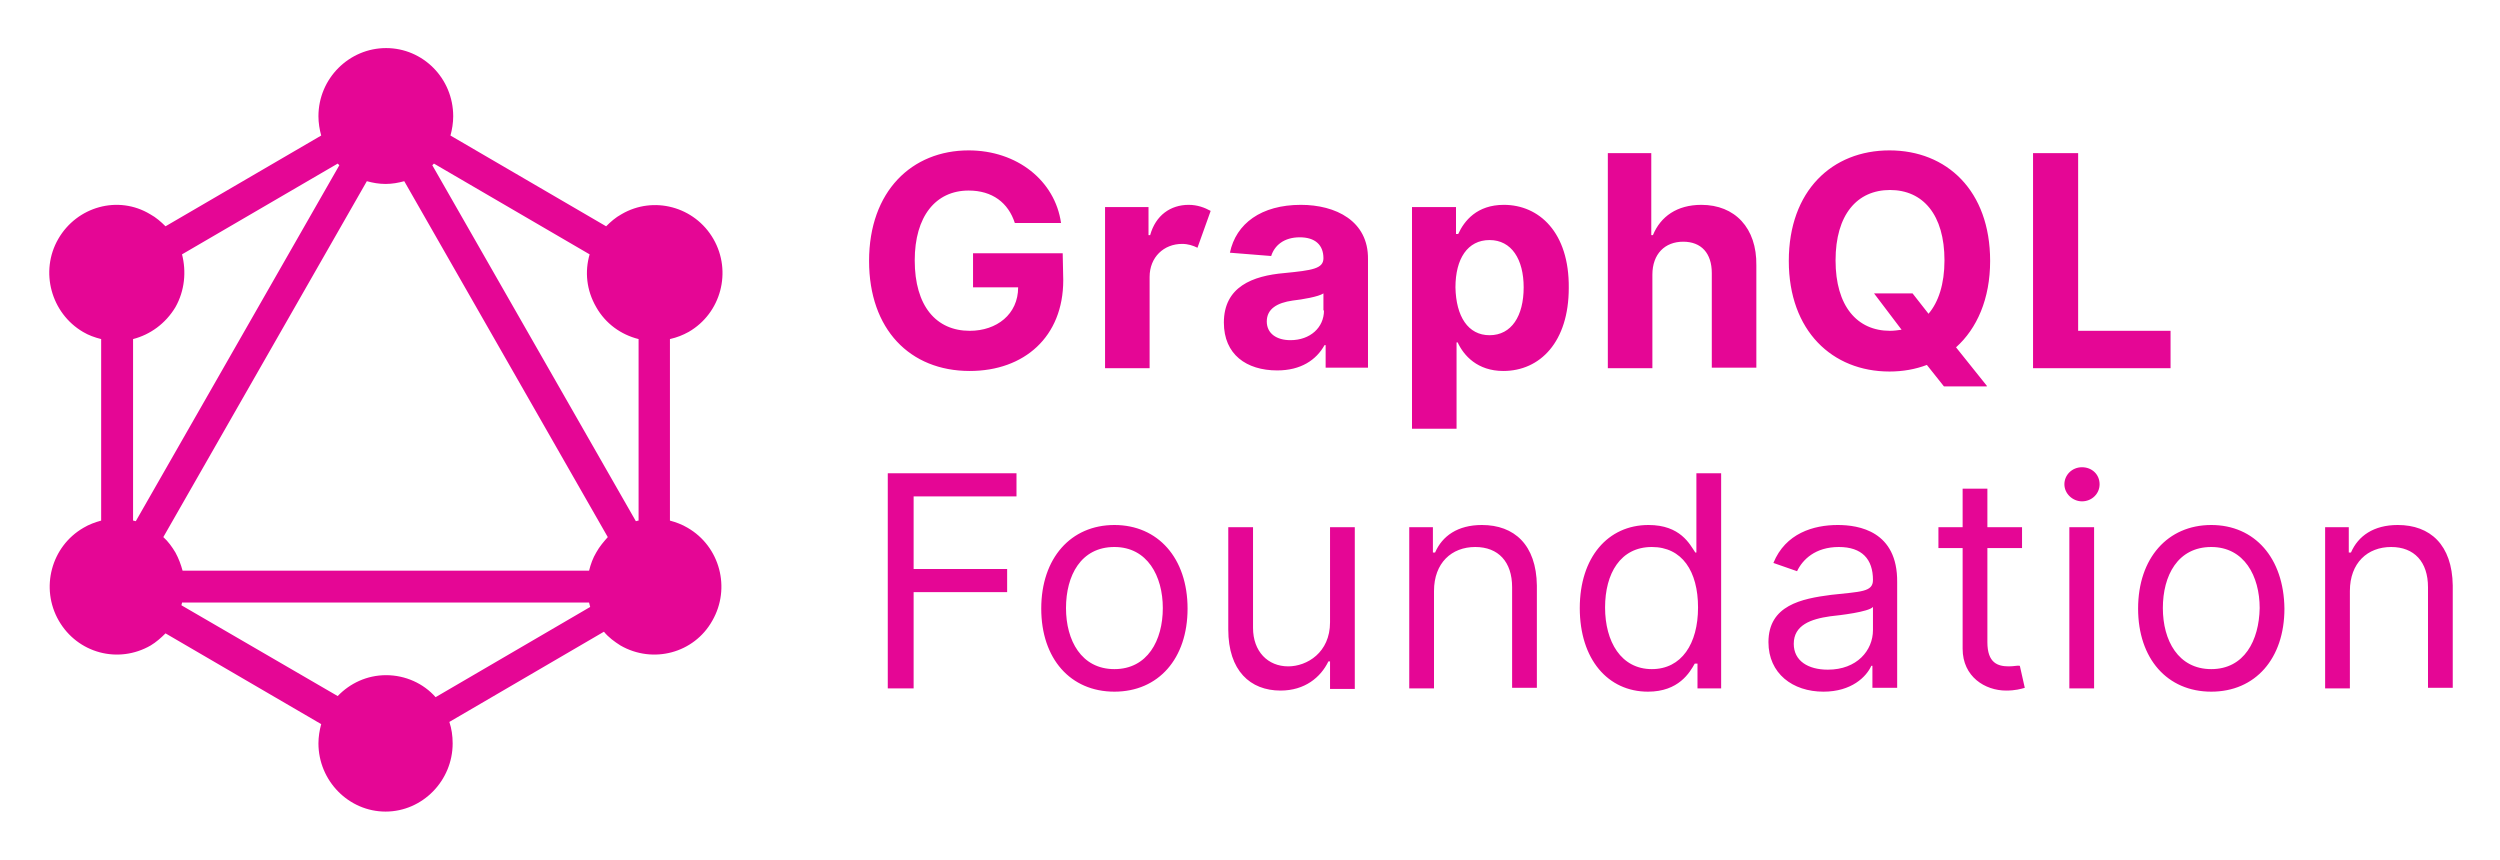
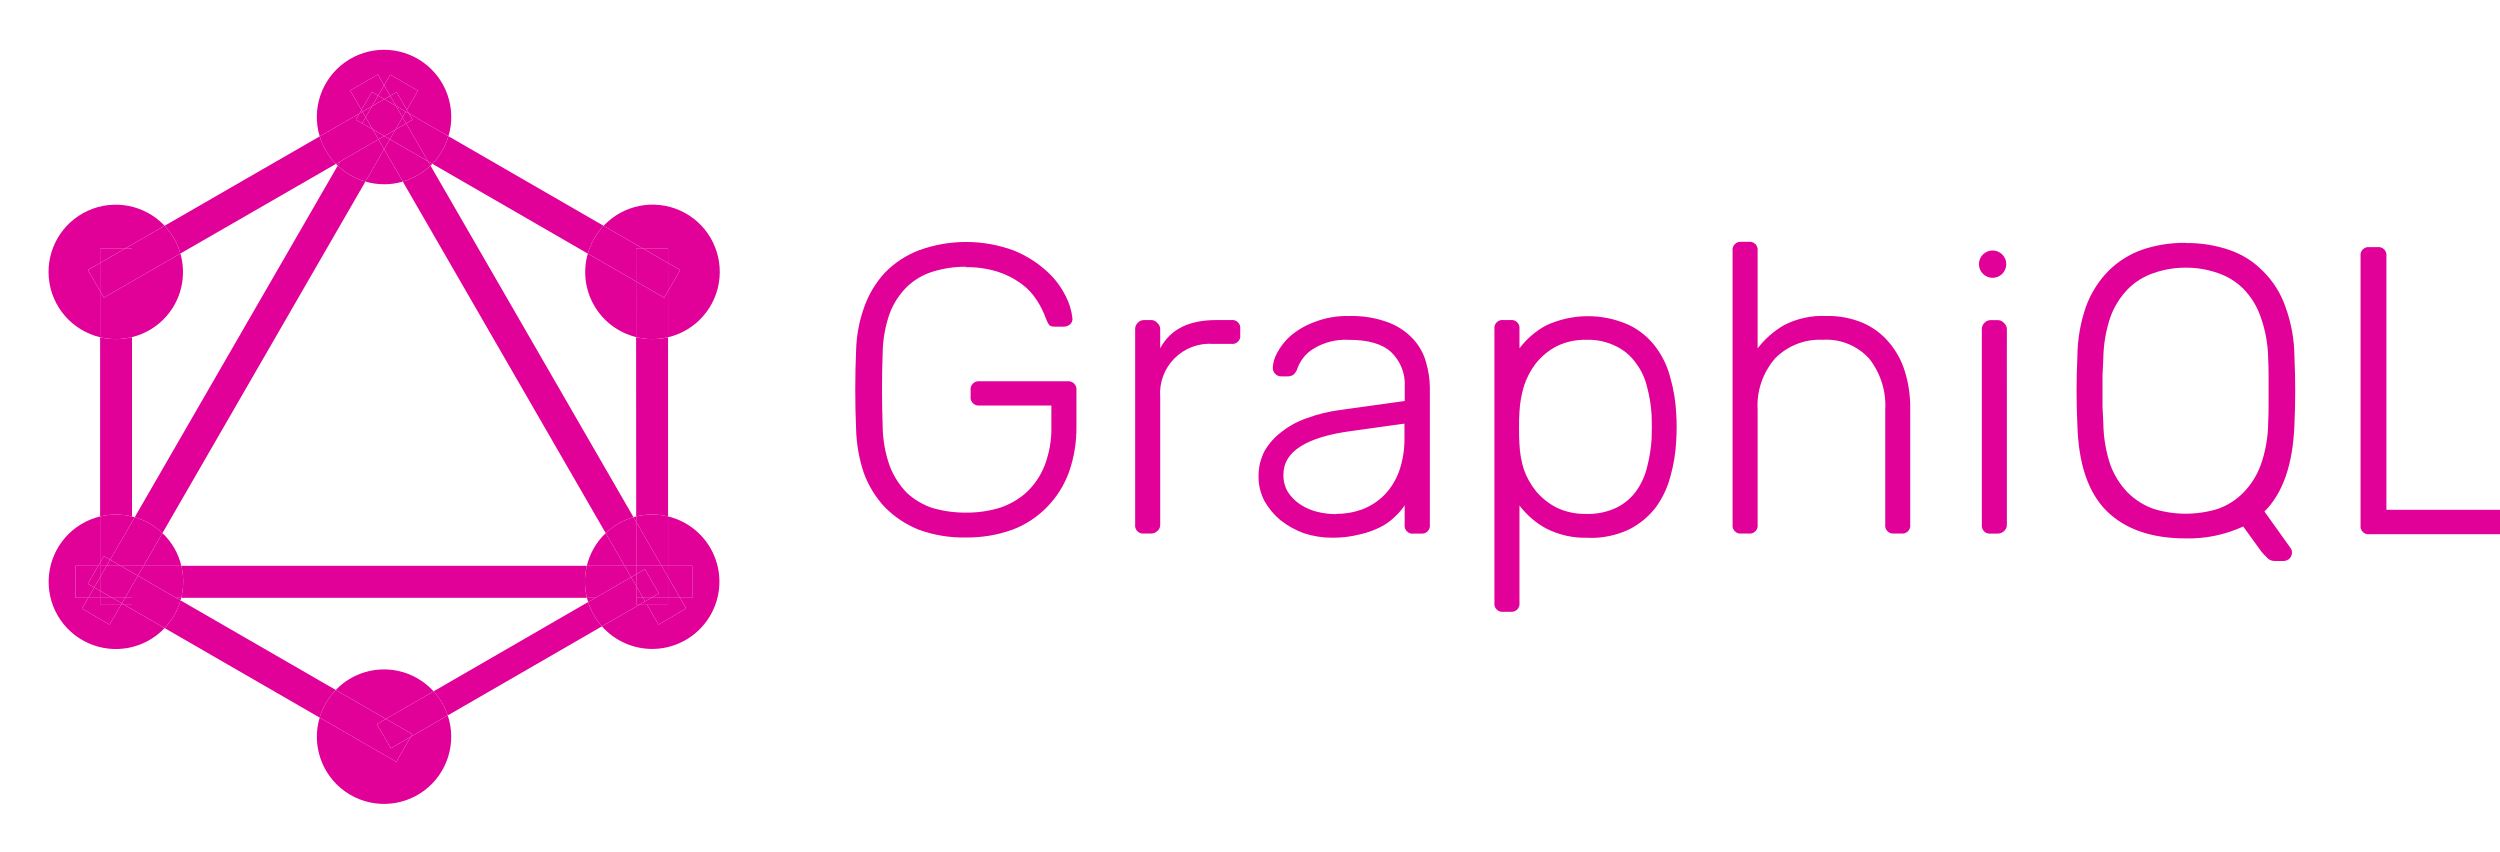
- <svg xmlns="http://www.w3.org/2000/svg" role="img" viewBox="-8.99 -8.74 454.48 156.23">
-   <style>svg {enable-background:new 0 0 436.8 138.7}</style>
-   <path fill="#e50695" d="M152.4 116.4h4.7V98.9h17v-4.2h-17V81.5h18.7v-4.2h-23.4zm41.2-29.7c-7.9 0-13.3 6-13.3 15.2 0 9.1 5.3 15.1 13.3 15.1s13.3-6 13.3-15.1c0-9.2-5.4-15.2-13.3-15.2zm0 26.2c-6 0-8.8-5.2-8.8-11.1s2.7-11.1 8.8-11.1c6 0 8.8 5.3 8.8 11.1 0 5.9-2.8 11.1-8.8 11.1zm39.2-8.5c0 5.5-4.2 8-7.6 8-3.7 0-6.4-2.7-6.4-7V87.1h-4.5v18.6c0 7.5 4 11.1 9.5 11.1 4.4 0 7.3-2.4 8.7-5.3h.3v5h4.5V87.1h-4.5v17.3zm27.6-17.7c-4.4 0-7.2 2-8.5 5h-.4v-4.6h-4.3v29.3h4.5V98.7c0-5.1 3.2-8 7.5-8 4.2 0 6.7 2.7 6.7 7.3v18.3h4.5V97.7c-.1-7.4-4.1-11-10-11zm39.2 5h-.4c-1-1.5-2.7-5-8.5-5-7.4 0-12.5 5.9-12.5 15.1 0 9.3 5.1 15.2 12.4 15.2 5.6 0 7.6-3.5 8.5-5.1h.5v4.5h4.3V77.3h-4.5v14.4h.2zm-8.3 21.2c-5.6 0-8.5-5-8.5-11.2s2.8-11 8.5-11c5.5 0 8.4 4.4 8.4 11s-3 11.2-8.4 11.2zm33.8-26.2c-4.4 0-9.5 1.5-11.7 6.9l4.3 1.5c1-2.1 3.3-4.4 7.6-4.4 4.2 0 6.2 2.2 6.2 6 0 2.2-2.2 2.1-7.6 2.7-5.4.7-11.4 1.9-11.4 8.6 0 5.7 4.4 9 10 9 5.1 0 7.8-2.7 8.7-4.7h.2v4h4.5V97.1c.1-9.3-7-10.4-10.8-10.4zm6.4 19.1c0 3.7-2.9 7.2-8.2 7.2-3.6 0-6.2-1.6-6.2-4.7 0-3.4 3.1-4.5 6.6-5 1.9-.2 7-.8 7.8-1.7v4.2zm24.7 6.6c-2 0-3.9-.6-3.9-4.4V90.9h6.3v-3.8h-6.3v-7h-4.5v7h-4.4v3.8h4.4v18.3c0 5.1 4.1 7.6 7.9 7.6 1.7 0 2.7-.3 3.4-.5l-.9-4c-.4-.1-1 .1-2 .1zm11-25.3h4.5v29.3h-4.5zm2.3-10.9c-1.8 0-3.2 1.4-3.2 3.1s1.5 3.1 3.2 3.1c1.8 0 3.2-1.4 3.2-3.1 0-1.8-1.4-3.1-3.2-3.1zM393 86.7c-7.9 0-13.3 6-13.3 15.2 0 9.1 5.3 15.1 13.3 15.1s13.3-6 13.3-15.1c-.1-9.2-5.4-15.2-13.3-15.2zm0 26.2c-6 0-8.8-5.2-8.8-11.1s2.7-11.1 8.8-11.1c6 0 8.8 5.3 8.8 11.1-.1 5.9-2.8 11.1-8.8 11.1zm33.9-26.2c-4.4 0-7.2 2-8.5 5h-.4v-4.6h-4.3v29.3h4.5V98.7c0-5.1 3.2-8 7.5-8 4.2 0 6.7 2.7 6.7 7.3v18.3h4.5V97.7c-.1-7.4-4.1-11-10-11zM184.2 37.3h-16.3v6.2h8.2c0 4.9-3.9 7.9-8.8 7.9-6.1 0-10-4.5-10-12.8 0-8 3.8-12.7 9.8-12.7 4.3 0 7.2 2.2 8.4 5.9h8.4c-1.1-7.7-8-13.2-16.8-13.2-10.3 0-18.1 7.4-18.1 20.1 0 12.4 7.4 20 18.3 20 9.9 0 17-6.2 17-16.5l-.1-4.9zm15.9-3.3h-.3v-5.1h-7.9v29.3h8.1V41.6c0-3.6 2.6-6 5.9-6 1.1 0 2 .3 2.8.7l2.4-6.7c-1.1-.6-2.4-1.1-4-1.1-3.3 0-6 1.9-7 5.5zm27.4-5.5c-7.2 0-11.8 3.4-12.9 8.7l7.5.6c.6-1.9 2.3-3.4 5.2-3.4 2.8 0 4.3 1.4 4.3 3.8 0 1.9-2 2.2-7.1 2.7-5.8.5-11 2.5-11 9 0 5.8 4.1 8.7 9.7 8.7 4.3 0 7.1-1.9 8.6-4.6h.2v4.1h7.7V38.4c.1-7-5.9-9.9-12.2-9.9zm4.2 19.2c0 3.1-2.5 5.4-6.1 5.4-2.5 0-4.3-1.2-4.3-3.4 0-2.3 1.9-3.4 4.7-3.8 1.8-.2 4.7-.7 5.6-1.3v3.1h.1zm32.7-19.2c-4.9 0-7.2 2.9-8.3 5.3h-.4v-4.9h-8v40.3h8.1V53.5h.2c1.1 2.4 3.6 5.2 8.3 5.2 6.7 0 11.9-5.3 11.9-15.1.1-10.1-5.4-15.1-11.8-15.1zm-2.6 23.7c-3.9 0-6.1-3.4-6.2-8.7 0-5.2 2.2-8.6 6.2-8.6s6.2 3.5 6.2 8.6c0 5.2-2.2 8.7-6.2 8.7zm38.5-23.7c-4.4 0-7.4 2.1-8.8 5.5h-.3V19.1h-7.9v39.1h8.1v-17c0-3.8 2.3-6 5.6-6s5.2 2.1 5.2 5.7v17.2h8.1V39.5c.1-6.8-3.9-11-10-11zm51.9 32.9l-5.6-7c3.8-3.4 6.2-8.8 6.2-15.7 0-12.8-7.9-20.1-18.3-20.1s-18.3 7.3-18.3 20.1c0 12.7 7.9 20.1 18.3 20.1 2.4 0 4.7-.4 6.8-1.2l3.1 3.9h7.8v-.1zm-10.6-13.1l-2.9-3.7h-7l5 6.6c-.7.1-1.4.2-2.1.2-6 0-9.9-4.5-9.9-12.8s3.9-12.8 9.9-12.8 9.9 4.5 9.9 12.8c0 4.3-1.1 7.6-2.9 9.7zm44 3.1h-16.8V19.1h-8.2v39.1h25zm-269.4.2c5.9-3.4 7.9-11 4.5-16.9s-10.9-7.9-16.7-4.5c-1.1.6-2 1.4-2.8 2.2L72.9 15.9c.3-1.1.5-2.3.5-3.5C73.4 5.5 67.9 0 61.2 0S48.9 5.5 48.9 12.4c0 1.2.2 2.4.5 3.5L21.1 32.4c-.8-.8-1.7-1.6-2.8-2.2-5.8-3.5-13.3-1.4-16.7 4.5S.3 48.2 6.1 51.6c1 .6 2.1 1 3.3 1.3v33c-1.1.3-2.2.7-3.2 1.3-5.9 3.4-7.9 11-4.5 16.9s10.8 7.9 16.7 4.5c1-.6 1.9-1.4 2.7-2.2l28.3 16.5c-.3 1.1-.5 2.3-.5 3.5 0 6.8 5.5 12.4 12.2 12.4s12.2-5.6 12.2-12.4c0-1.4-.2-2.7-.6-3.9l28.1-16.4c.8 1 1.9 1.8 3 2.5 5.9 3.4 13.4 1.4 16.7-4.5 3.4-5.9 1.4-13.5-4.5-16.9-1-.6-2.1-1-3.2-1.3v-33c1.3-.3 2.3-.7 3.4-1.3zM15.7 86c-.2 0-.3-.1-.5-.1v-33c3.1-.8 5.9-2.8 7.7-5.8 1.7-3 2-6.5 1.2-9.6L52.4 21l.3.3-37 64.7zm54.5 32c-2.2-2.5-5.5-4-9-4s-6.6 1.5-8.8 3.8L24 101.3c0-.2.1-.3.1-.5h74c.1.3.1.5.2.8L70.2 118zm29.2-26.3c-.6 1-1 2.1-1.3 3.3H24.2c-.3-1.1-.7-2.2-1.3-3.3-.6-1-1.3-2-2.2-2.8l37-64.7c1.1.3 2.2.5 3.4.5s2.3-.2 3.4-.5l37 64.7c-.7.8-1.5 1.7-2.1 2.8zm7.7-5.8c-.2 0-.3.1-.5.1l-37-64.7.3-.3 28.3 16.5c-.9 3.1-.6 6.5 1.2 9.6 1.7 3 4.5 5 7.7 5.8v33z" />
+ <svg xmlns="http://www.w3.org/2000/svg" role="img" viewBox="7.16 -2.09 277.94 94.69">
+   <defs>
+     <style>.cls-2{fill:#e10098}</style>
+   </defs>
+   <path fill="none" d="M49.856 18.4l-.002-.004a7.442 7.442 0 0 1-2.07-.298L25.22 57.18a7.31 7.31 0 0 1 2.1 3.634h45.085a7.383 7.383 0 0 1 2.095-3.633L51.943 18.1a7.476 7.476 0 0 1-2.087.3zm99.989 32.261a3.677 3.677 0 0 0 .504 1.963 4.93 4.93 0 0 0 1.37 1.369 6.058 6.058 0 0 0 1.873.816 8.612 8.612 0 0 0 2.102.257l-.012-.021a8.394 8.394 0 0 0 2.92-.505 6.961 6.961 0 0 0 2.465-1.597 7.382 7.382 0 0 0 1.64-2.647 10.687 10.687 0 0 0 .596-3.74v-1.549l-5.885.817q-7.573 1.025-7.573 4.837zM73.218 31.878a7.458 7.458 0 0 1-.707-5.775l-17.286-9.98c-.03.03-.055.062-.084.092-.039.038-.081.07-.12.108l22.566 39.084a7.64 7.64 0 0 1 .304-.08l-.01-19.941a7.453 7.453 0 0 1-4.663-3.508zm115.829 6.416a5.69 5.69 0 0 0-2.19-1.874 6.827 6.827 0 0 0-3.332-.73 7 7 0 0 0-3.331.73 7.244 7.244 0 0 0-2.306 1.917 8.539 8.539 0 0 0-1.321 2.553 12.49 12.49 0 0 0-.48 2.83v.007q-.049.684-.049 1.777t.048 1.778a10.828 10.828 0 0 0 .48 2.786 8.171 8.171 0 0 0 1.37 2.464 7.468 7.468 0 0 0 2.306 1.826 7.272 7.272 0 0 0 3.283.685 7.195 7.195 0 0 0 3.332-.685 5.883 5.883 0 0 0 2.19-1.826 7.536 7.536 0 0 0 1.23-2.69 16.212 16.212 0 0 0 .505-3.194q.048-1.28 0-2.556a15.096 15.096 0 0 0-.505-3.151 6.993 6.993 0 0 0-1.23-2.647zM27.308 64.37c-.024.096-.05.191-.077.287l17.258 9.962a7.443 7.443 0 0 1 10.874.152l17.186-9.93a7.477 7.477 0 0 1-.136-.472zm230.619-31.76a8.362 8.362 0 0 0-1.917-3.152 7.252 7.252 0 0 0-2.875-1.777 10.458 10.458 0 0 0-3.552-.592 10.62 10.62 0 0 0-3.553.592 7.26 7.26 0 0 0-2.875 1.777 8.83 8.83 0 0 0-1.962 3.152 15.17 15.17 0 0 0-.776 4.563l-.091 1.917v3.42q.048.865.09 1.874a15.362 15.362 0 0 0 .777 4.612 8.908 8.908 0 0 0 1.916 3.074 7.745 7.745 0 0 0 2.875 1.826 12.145 12.145 0 0 0 7.197 0 7.35 7.35 0 0 0 2.83-1.826 8.44 8.44 0 0 0 1.916-3.074 14.279 14.279 0 0 0 .817-4.612q.048-1.004.048-1.873v-3.42q0-.866-.048-1.918a14.31 14.31 0 0 0-.817-4.563zM44.707 16.326c-.067-.064-.135-.127-.2-.194l-17.294 9.966a7.467 7.467 0 0 1-.701 5.782v-.002a7.457 7.457 0 0 1-4.677 3.511v19.942q.153.037.304.08z" />
+   <path d="M44.707 16.326L22.139 55.412a7.471 7.471 0 0 1 3.08 1.768l22.565-39.082a7.455 7.455 0 0 1-3.077-1.772zm91.44 20.32v-.004l-.003.004h.003zM125.809 40.3h-9.735a.897.897 0 0 0-1.004 1.025v.641a.897.897 0 0 0 1.004 1.026h7.974v2.33a11.513 11.513 0 0 1-.73 4.29 8.188 8.188 0 0 1-2.013 3.014 8.309 8.309 0 0 1-2.966 1.73 12.36 12.36 0 0 1-3.74.545 13.05 13.05 0 0 1-3.74-.505 7.816 7.816 0 0 1-2.875-1.69 8.83 8.83 0 0 1-1.917-3.013 13.684 13.684 0 0 1-.776-4.354q-.144-4.132 0-8.215a13.854 13.854 0 0 1 .776-4.355 8.339 8.339 0 0 1 1.917-2.966 7.107 7.107 0 0 1 2.875-1.691 12.14 12.14 0 0 1 3.74-.545l-.101.048a11.336 11.336 0 0 1 3.586.504 9.167 9.167 0 0 1 2.601 1.321 6.647 6.647 0 0 1 1.73 1.826 9.92 9.92 0 0 1 1.025 2.048 3.43 3.43 0 0 0 .36.73.827.827 0 0 0 .594.18h1.004a1.024 1.024 0 0 0 .73-.256.756.756 0 0 0 .257-.685 6.783 6.783 0 0 0-.73-2.419 9.209 9.209 0 0 0-2.102-2.786 12.308 12.308 0 0 0-3.65-2.306 15.293 15.293 0 0 0-10.54-.048 10.454 10.454 0 0 0-3.788 2.465 11.032 11.032 0 0 0-2.326 3.833 15.33 15.33 0 0 0-.912 4.883q-.092 2.03-.092 4.336 0 2.287.092 4.335a16.63 16.63 0 0 0 .864 4.93 11.14 11.14 0 0 0 2.326 3.785 11.027 11.027 0 0 0 3.787 2.51 14.358 14.358 0 0 0 5.2.864 14.728 14.728 0 0 0 5.2-.864 10.538 10.538 0 0 0 3.885-2.556 10.854 10.854 0 0 0 2.419-3.884 14.805 14.805 0 0 0 .816-5.02v-4.016a.907.907 0 0 0-1.025-1.026zm38.539-4.608a7.126 7.126 0 0 0-2.786-1.916 11.51 11.51 0 0 0-4.427-.73 9.848 9.848 0 0 0-3.884.684 8.758 8.758 0 0 0-2.647 1.55 6.692 6.692 0 0 0-1.46 1.873 3.748 3.748 0 0 0-.48 1.597.942.942 0 0 0 1.003 1.004h.642a1.09 1.09 0 0 0 .64-.18 1.57 1.57 0 0 0 .481-.776 4.224 4.224 0 0 1 1.73-2.102 6.786 6.786 0 0 1 3.97-1.004q3.238 0 4.698 1.37a4.918 4.918 0 0 1 1.506 3.833v1.597l-7.21 1.004a16.718 16.718 0 0 0-3.7.913 9.591 9.591 0 0 0-2.829 1.55 6.982 6.982 0 0 0-1.873 2.144 5.963 5.963 0 0 0-.642 2.787 5.73 5.73 0 0 0 .642 2.69 7.552 7.552 0 0 0 1.777 2.145 9.348 9.348 0 0 0 2.601 1.46 9.885 9.885 0 0 0 3.152.505 11.63 11.63 0 0 0 3.074-.366 9.674 9.674 0 0 0 2.306-.816 6.486 6.486 0 0 0 1.597-1.141 6.664 6.664 0 0 0 1.096-1.28v2.145a.887.887 0 0 0 1.004 1.004l.017-.005h.775a.887.887 0 0 0 1.004-1.004V41.032a10.032 10.032 0 0 0-.408-2.786 6.156 6.156 0 0 0-1.369-2.554zm-1.045 10.864a10.687 10.687 0 0 1-.596 3.74 7.382 7.382 0 0 1-1.64 2.647 6.961 6.961 0 0 1-2.464 1.598 8.394 8.394 0 0 1-2.921.504l.012.022a8.612 8.612 0 0 1-2.102-.257 6.058 6.058 0 0 1-1.873-.817 4.93 4.93 0 0 1-1.37-1.37 3.677 3.677 0 0 1-.504-1.962q0-3.812 7.573-4.837l5.885-.817zm53.857-10.595a7.904 7.904 0 0 0-2.875-2.145 9.843 9.843 0 0 0-4.06-.775 9.358 9.358 0 0 0-4.698 1.004 10.074 10.074 0 0 0-2.966 2.6l.005-.035V25.8a.887.887 0 0 0-1.004-1.004h-.776a.887.887 0 0 0-1.004 1.004v30.423a.887.887 0 0 0 1.004 1.004h.776a.887.887 0 0 0 1.004-1.004v-12.73a7.988 7.988 0 0 1 1.962-5.758 6.933 6.933 0 0 1 5.248-2.048 6.43 6.43 0 0 1 5.2 2.101 8.427 8.427 0 0 1 1.778 5.702v12.73a.887.887 0 0 0 1.004 1.005h.768a.887.887 0 0 0 1.005-1.004V43.263a13.38 13.38 0 0 0-.594-4.059 9.032 9.032 0 0 0-1.777-3.243zm32.389-8.873l.034.001.033-.001z" class="cls-2" />
+   <path d="M261.239 32.004a10.273 10.273 0 0 0-2.464-3.925 9.586 9.586 0 0 0-3.74-2.373 14.406 14.406 0 0 0-4.838-.776l-.033-.021a14.552 14.552 0 0 0-4.884.776 10.073 10.073 0 0 0-3.74 2.373 11.087 11.087 0 0 0-2.464 3.925 17.228 17.228 0 0 0-.96 5.524q-.092 2.056-.092 3.834 0 1.784.091 3.833.185 6.478 3.243 9.536 3.101 3.058 8.806 3.058a14.503 14.503 0 0 0 6.389-1.326l2.013 2.786q.233.281.593.641a1.115 1.115 0 0 0 .865.409h1.033a.936.936 0 0 0 .915-.916.748.748 0 0 0-.048-.319q-.044-.089-.092-.18l-2.92-4.083q3.074-3.058 3.331-9.584.091-2.056.091-3.834 0-1.785-.09-3.833a16.43 16.43 0 0 0-1.005-5.525zm-1.866 9.358v1.73q0 .87-.048 1.873a14.279 14.279 0 0 1-.817 4.612 8.44 8.44 0 0 1-1.917 3.074 7.35 7.35 0 0 1-2.83 1.826 12.145 12.145 0 0 1-7.196 0 7.745 7.745 0 0 1-2.875-1.826 8.908 8.908 0 0 1-1.916-3.074 15.362 15.362 0 0 1-.776-4.612q-.043-1.009-.091-1.873v-3.42q.043-.892.09-1.918a15.17 15.17 0 0 1 .777-4.563 8.83 8.83 0 0 1 1.962-3.152 7.26 7.26 0 0 1 2.875-1.777 10.62 10.62 0 0 1 3.553-.592l-.034-.001h.067l-.033.001a10.458 10.458 0 0 1 3.552.592 7.252 7.252 0 0 1 2.875 1.777 8.362 8.362 0 0 1 1.917 3.152 14.31 14.31 0 0 1 .817 4.563q.048 1.052.048 1.917v1.691zm-115.331-7.867h-1.691q-4.563 0-6.204 3.147v.004h-.003l.003-.004v-2.098a.913.913 0 0 0-.32-.73.87.87 0 0 0-.73-.32h-.73a.913.913 0 0 0-.73.32.939.939 0 0 0-.274.73V56.22a.887.887 0 0 0 1.004 1.005h.73a.987.987 0 0 0 .73-.274.871.871 0 0 0 .32-.73V42.076a5.513 5.513 0 0 1 5.932-5.933h1.963a.887.887 0 0 0 1.004-1.004v-.641a.887.887 0 0 0-1.004-1.004zm48.832 6.461a9.594 9.594 0 0 0-1.64-3.469 8.006 8.006 0 0 0-3.013-2.464 11.072 11.072 0 0 0-9.166.065 9.012 9.012 0 0 0-2.966 2.553v-2.145a.887.887 0 0 0-1.004-1.004h-.776a.887.887 0 0 0-1.004 1.004V64.92a.887.887 0 0 0 1.004 1.004h.776a.887.887 0 0 0 1.004-1.004V54.111a9.346 9.346 0 0 0 2.966 2.555 9.517 9.517 0 0 0 4.698 1.026v.017a9.917 9.917 0 0 0 4.468-.913 8.65 8.65 0 0 0 3.012-2.464 10.214 10.214 0 0 0 1.64-3.469 17.577 17.577 0 0 0 .642-3.97q.048-.69.048-1.506 0-.822-.048-1.506a17.325 17.325 0 0 0-.641-3.925zm-2.092 6.692a16.212 16.212 0 0 1-.505 3.194 7.536 7.536 0 0 1-1.23 2.69 5.883 5.883 0 0 1-2.19 1.826 7.195 7.195 0 0 1-3.332.685 7.272 7.272 0 0 1-3.283-.685 7.468 7.468 0 0 1-2.306-1.826 8.171 8.171 0 0 1-1.37-2.464 10.828 10.828 0 0 1-.48-2.786q-.048-.685-.048-1.778t.048-1.777v-.007a12.49 12.49 0 0 1 .48-2.83 8.539 8.539 0 0 1 1.322-2.553 7.244 7.244 0 0 1 2.306-1.917 7 7 0 0 1 3.331-.73 6.827 6.827 0 0 1 3.332.73 5.69 5.69 0 0 1 2.19 1.874 6.993 6.993 0 0 1 1.23 2.647 15.096 15.096 0 0 1 .504 3.151q.049 1.275 0 2.556zm97.431 7.939h-15.742V26.388a.887.887 0 0 0-1.004-1.004h-.865a.887.887 0 0 0-1.004 1.004v29.91a.887.887 0 0 0 1.004 1.004h17.611a.897.897 0 0 0 1.026-1.004v-.685a.907.907 0 0 0-1.026-1.026zM27.308 64.37h45.105a7.465 7.465 0 0 1-.009-3.556H27.318a7.464 7.464 0 0 1-.01 3.555zm45.203-38.267a7.475 7.475 0 0 1 1.753-3.09l-17.246-9.957a7.442 7.442 0 0 1-1.793 3.066zM27.23 64.657a7.47 7.47 0 0 1-1.769 3.08l17.237 9.951a7.456 7.456 0 0 1 1.79-3.07zm17.277-48.525a7.477 7.477 0 0 1-1.805-3.058L25.46 23.01a7.481 7.481 0 0 1 1.753 3.088zM21.835 55.33V35.39a7.46 7.46 0 0 1-3.545.015v19.921a7.464 7.464 0 0 1 3.545.005zM74.5 57.181a7.457 7.457 0 0 1 3.087-1.774L55.02 16.323a7.47 7.47 0 0 1-3.078 1.777zm3.38-21.795l.011 19.94a7.464 7.464 0 0 1 3.54-.003V35.407a7.467 7.467 0 0 1-3.55-.021zM55.363 74.771a7.453 7.453 0 0 1 1.576 2.676l17.141-9.904a7.455 7.455 0 0 1-1.531-2.702z" class="cls-2" />
+   <path d="M72.511 26.103a7.445 7.445 0 0 0 5.37 9.283l-.004-6.184zM21.835 55.33v.609l.304-.527q-.151-.044-.304-.081zM55.14 16.215c.03-.03.056-.063.085-.093l-.48-.277.276.478c.039-.037.081-.07.12-.108zm28.983 44.599v3.555h-1.361l.683 1.184-3.074 1.802-1.269-2.198h-.892l-4.13 2.386a7.464 7.464 0 0 0 12.056-1.228l.002.002a7.464 7.464 0 0 0-4.708-10.994v5.491zM26.512 31.878v.002a7.467 7.467 0 0 0 .701-5.782l-5.378 3.1v6.191a7.457 7.457 0 0 0 4.677-3.51zm46.037 32.963l.817-.472h-.953c.04.16.086.316.136.472zm-22.69 22.431h-.005.005zm-5.37-12.653l5.571 3.216 5.303-3.064a7.443 7.443 0 0 0-10.874-.152zM26.732 64.37l.498.287a7.2 7.2 0 0 0 .078-.288zm51.16-8.435v-.608a7.635 7.635 0 0 0-.305.08zM49.856 18.4a7.476 7.476 0 0 0 2.087-.3l-2.08-3.603-2.079 3.601a7.442 7.442 0 0 0 2.07.298z" class="cls-2" />
+   <path d="M16.935 27.922l1.355-.78V25.56h2.743l4.427-2.551a7.471 7.471 0 1 0-7.17 12.395v-5.14zm55.469 32.892h4.192l-2.097-3.633a7.383 7.383 0 0 0-2.095 3.633zm-51.791 4.343l-1.269 2.198-3.074-1.778.697-1.208h-1.396v-3.555h2.511l.208-.36v-5.128a7.474 7.474 0 1 0 7.172 12.411l-4.47-2.58zM81.43 25.56v1.59l1.357.784-1.357 2.336v5.137a7.474 7.474 0 1 0-7.166-12.394l4.413 2.548zM51.218 82.607l-8.52-4.919a7.468 7.468 0 1 0 14.24-.24l-4.117 2.378zM25.22 57.18l-2.1 3.634h4.198a7.31 7.31 0 0 0-2.099-3.634zm22.124-47.049l-1.249-2.164 3.075-1.778.695 1.204.68-1.18 3.075 1.778-1.228 2.127.232.402 4.394 2.536a7.473 7.473 0 1 0-14.316.018l4.41-2.542zm-2.37 5.732l-.467.27c.065.066.133.129.2.193z" class="cls-2" />
+   <path d="M47.784 18.098l2.08-3.601-.629-1.09-4.261 2.456-.267.463a7.455 7.455 0 0 0 3.077 1.772zM23.12 60.814l2.1-3.634a7.471 7.471 0 0 0-3.08-1.768l-.305.527v4.875zM51.252 8.147l1.14 1.971 1.228-2.127-3.074-1.778-.681 1.18.672 1.165.715-.411zM18.29 64.369h-1.323l-.697 1.208 3.074 1.778 1.269-2.198H18.29v-.788zm58.306-3.555h-4.192a7.465 7.465 0 0 0 .009 3.555h.953l3.96-2.288zm-49.278 0h-4.197l-.637 1.103 4.248 2.452h.576a7.464 7.464 0 0 0 .01-3.555zm-10.39 1.996l1.154-1.996h-2.511v3.555h1.396l.666-1.152-.705-.407zm65.834 1.559h1.361v-3.555H81.43v1.249l1.332 2.306z" class="cls-2" />
+   <path d="M21.835 61.543l.649.374.637-1.103h-1.286v.729zm-3.545 2.054l-.657-.38-.666 1.152h1.323v-.772zm0-3.142l-.208.359h.208v-.359zm29.054-50.324l-.232.401.348-.2-.116-.201zm5.686 1.09l-.717.413 2.432 4.211.48.277a7.442 7.442 0 0 0 1.793-3.066l-4.394-2.536zm-.209 68.605l-2.21 1.278-1.552-2.69 1.001-.579-5.571-3.216a7.456 7.456 0 0 0-1.791 3.069l8.52 4.92zm25.056-50.624l-.002-3.641h.802l-4.413-2.548a7.475 7.475 0 0 0-1.753 3.09zm4.91-1.268l-1.357-.783v3.119l1.357-2.336zM26.732 64.37h-4.897v.787h-.842l4.468 2.58a7.47 7.47 0 0 0 1.77-3.08zm-9.099-1.153l.657-1.138v-1.265h-.208l-1.154 1.996.705.407zm4.202-.176v1.328h4.897l-4.248-2.452-.649 1.124z" class="cls-2" />
+   <path d="M17.633 63.217l.657.38v-1.518l-.657 1.138zm4.202-.176l.649-1.124-.649-.374v1.498zm-4.9-35.119l1.355 2.343v-3.124l-1.355.781zm4.9-2.362v3.637l5.378-3.099a7.481 7.481 0 0 0-1.753-3.088l-4.427 2.55zm23.139-9.697l2.45-4.244-.705-.407.393-.68-4.41 2.542a7.477 7.477 0 0 0 1.805 3.058zm7.65-5.343l-.232-.402-.116.201.348.201zm-4.032 1.773l-1.167-.674-2.451 4.244 4.261-2.455-.643-1.115zm1.945-3.735l.656 1.136 1.083.625.116-.201-1.14-1.971-.715.411z" class="cls-2" />
+   <path d="M47.46 10.332l-.348.2-.393.68.706.407.389-.674-.354-.613zm4.455.612l.398.69.716-.413-.405-.701-.348-.201-.361.625z" class="cls-2" />
+   <path d="M47.814 10.945l-.389.674 1.167.674-.778-1.348zm4.462-.626l-1.083-.625.722 1.25.361-.625zm-2.412 4.178l2.08 3.603a7.47 7.47 0 0 0 3.077-1.777l-.276-.478-4.245-2.45zM49.2 8.543l.665-1.15-.696-1.204-3.074 1.778 1.249 2.164 1.153-1.994.703.406zM18.705 59.736l.703.406 2.427-4.203v-.608a7.464 7.464 0 0 0-3.545-.005v5.129zm3.13-24.346v-6.193l-3.122 1.8-.423-.732v5.14a7.46 7.46 0 0 0 3.545-.016zM74.5 57.181l2.096 3.633h1.298l-.002-4.88-.305-.527a7.457 7.457 0 0 0-3.088 1.774zm6.93 7.976h-2.328l1.269 2.198 3.074-1.802-.683-1.184H81.43v.788z" class="cls-2" />
+   <path d="M81.43 64.369h-1.856l-.695.402.223.386h2.328v-.788zm-3.539-9.042v.608l2.818 4.88h.721v-5.492a7.464 7.464 0 0 0-3.539.004zm.319 9.83h.892l-.223-.386-.669.386zm2.793-34.151l-3.126-1.804.004 6.184a7.467 7.467 0 0 0 3.55.02V30.27zM18.29 25.561v1.58l2.743-1.58H18.29zm2.323 39.596h.38l-.285-.164-.095.164z" class="cls-2" />
+   <path d="M80.709 60.814l-2.817-4.879.002 4.879h2.815zm.721-35.253h-2.753l2.753 1.59v-1.59zM21.835 60.814v-4.875l-2.427 4.203 1.166.672h1.261zM49.88 13.036l-.645.372.629 1.089.636-1.102-.62-.359zm.002-4.1l.655-.378-.672-1.165-.665 1.15.682.393zM19.628 64.369H18.29v.788h2.323l.095-.164-1.08-.624zm58.267-2.616l-.001-.939h-1.298l.731 1.267.568-.328zm3.535-.939h-.721l.721 1.249v-1.249zm0 3.555h1.332l-1.332-2.306v2.306z" class="cls-2" />
+   <path d="M77.895 61.753l.963-.557 1.551 2.691-.835.482h1.856v-2.306l-.721-1.249h-2.815l.001.939zM18.29 64.369h1.338l-1.338-.772v.772zm3.545-3.555h-1.261l1.261.729v-.729zm-1.127 4.179l.285.164h.842v-.788h-.767l-.36.624zM50.5 13.395l4.245 2.45-2.432-4.211-1.193.688-.62 1.073zm-1.979-3.674l.679-1.178-.703-.406-1.153 1.994.116.201 1.061-.611zM81.43 30.27v-3.119l-2.753-1.59h-.802l.002 3.641 3.126 1.804.427-.736zM19.02 60.814l.388-.672-.703-.406-.415.719v.359h.73z" class="cls-2" />
+   <path d="M20.708 64.993l.36-.624h-1.44l1.08.624zM50.5 13.395l.62-1.073-1.24.714.62.359zM20.574 60.814l-1.166-.672-.388.672h1.554zM49.2 8.543l-.679 1.178 1.361-.785-.682-.393zM18.29 60.814v1.265l.73-1.265h-.73zm2.778 3.555h.767v-1.328l-.767 1.328z" class="cls-2" />
+   <path d="M20.574 60.814H19.02l-.73 1.265v1.518l1.338.772h1.44l.767-1.328v-1.498l-1.261-.729zm.459-35.253l-2.743 1.58v3.124l.423.732 3.122-1.8v-3.636h-.802zM50.537 8.558l-.655.378 1.311.758-.656-1.136zm-1.945 3.735l.643 1.115.645-.372-1.288-.743zm2.528.029l1.193-.688-.398-.69-.795 1.378zm-3.66-1.99l.354.613.707-1.224-1.061.611z" class="cls-2" />
+   <path d="M51.12 12.322l.795-1.378-.722-1.25-1.311-.758-1.361.785-.707 1.224.778 1.348 1.288.743 1.24-.714zm26.777 52.835v-.788h-4.531l-.817.472a7.455 7.455 0 0 0 1.531 2.703l4.13-2.387zM50.06 77.835l2.933 1.693-.172.298 4.118-2.379a7.453 7.453 0 0 0-1.576-2.676zm27.267-15.754l-3.961 2.288h4.53v-1.303l-.569-.985z" class="cls-2" />
+   <path d="M50.611 81.104l2.21-1.278.172-.298-2.933-1.693-1.001.579 1.552 2.69zm28.037-16.735h-.752l.001.788h.313l.669-.386-.231-.402z" class="cls-2" />
+   <path d="M78.879 64.771l.695-.402h-.926l.231.402zm-.983-1.705l-.001-1.313-.568.328.569.985zm0 0v1.303h.752l-.752-1.303z" class="cls-2" />
+   <path d="M78.648 64.369h.926l.835-.482-1.551-2.691-.963.557.001 1.313.752 1.303zm150.578-30.866h-.73a.913.913 0 0 0-.73.32.939.939 0 0 0-.274.73v21.675a.887.887 0 0 0 1.004 1.004h.73a.987.987 0 0 0 .73-.274.87.87 0 0 0 .32-.73V42.085l-.003-5.43h.003v-2.102a.913.913 0 0 0-.32-.73.87.87 0 0 0-.73-.32z" class="cls-2" />
+   <circle cx="228.69" cy="27.278" r="1.52" class="cls-2" />
</svg>
